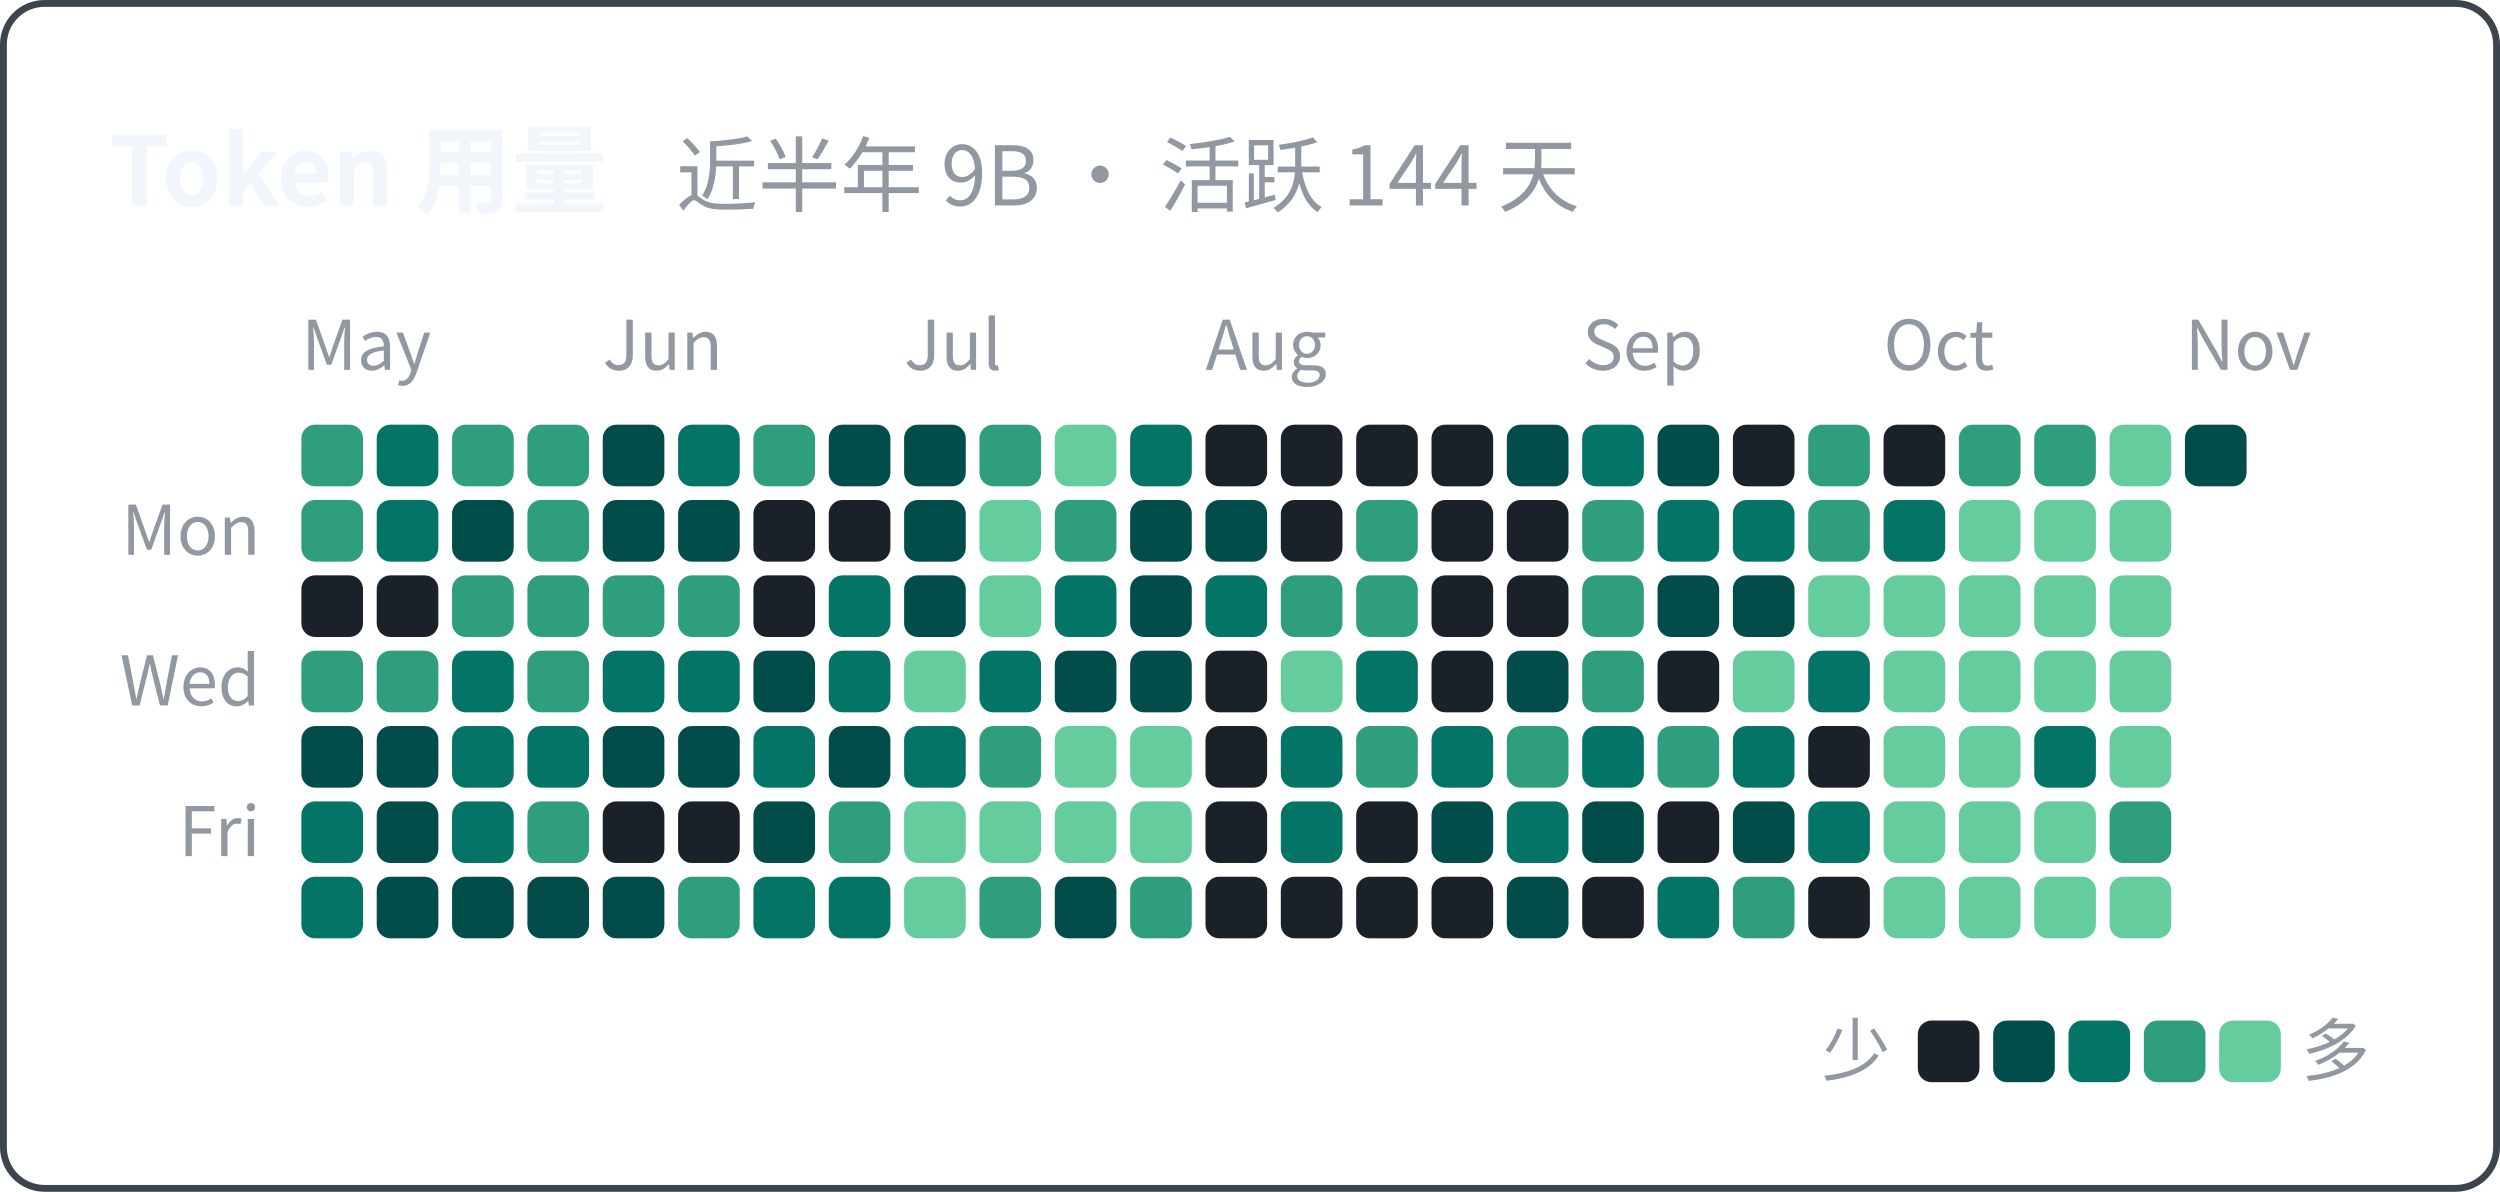
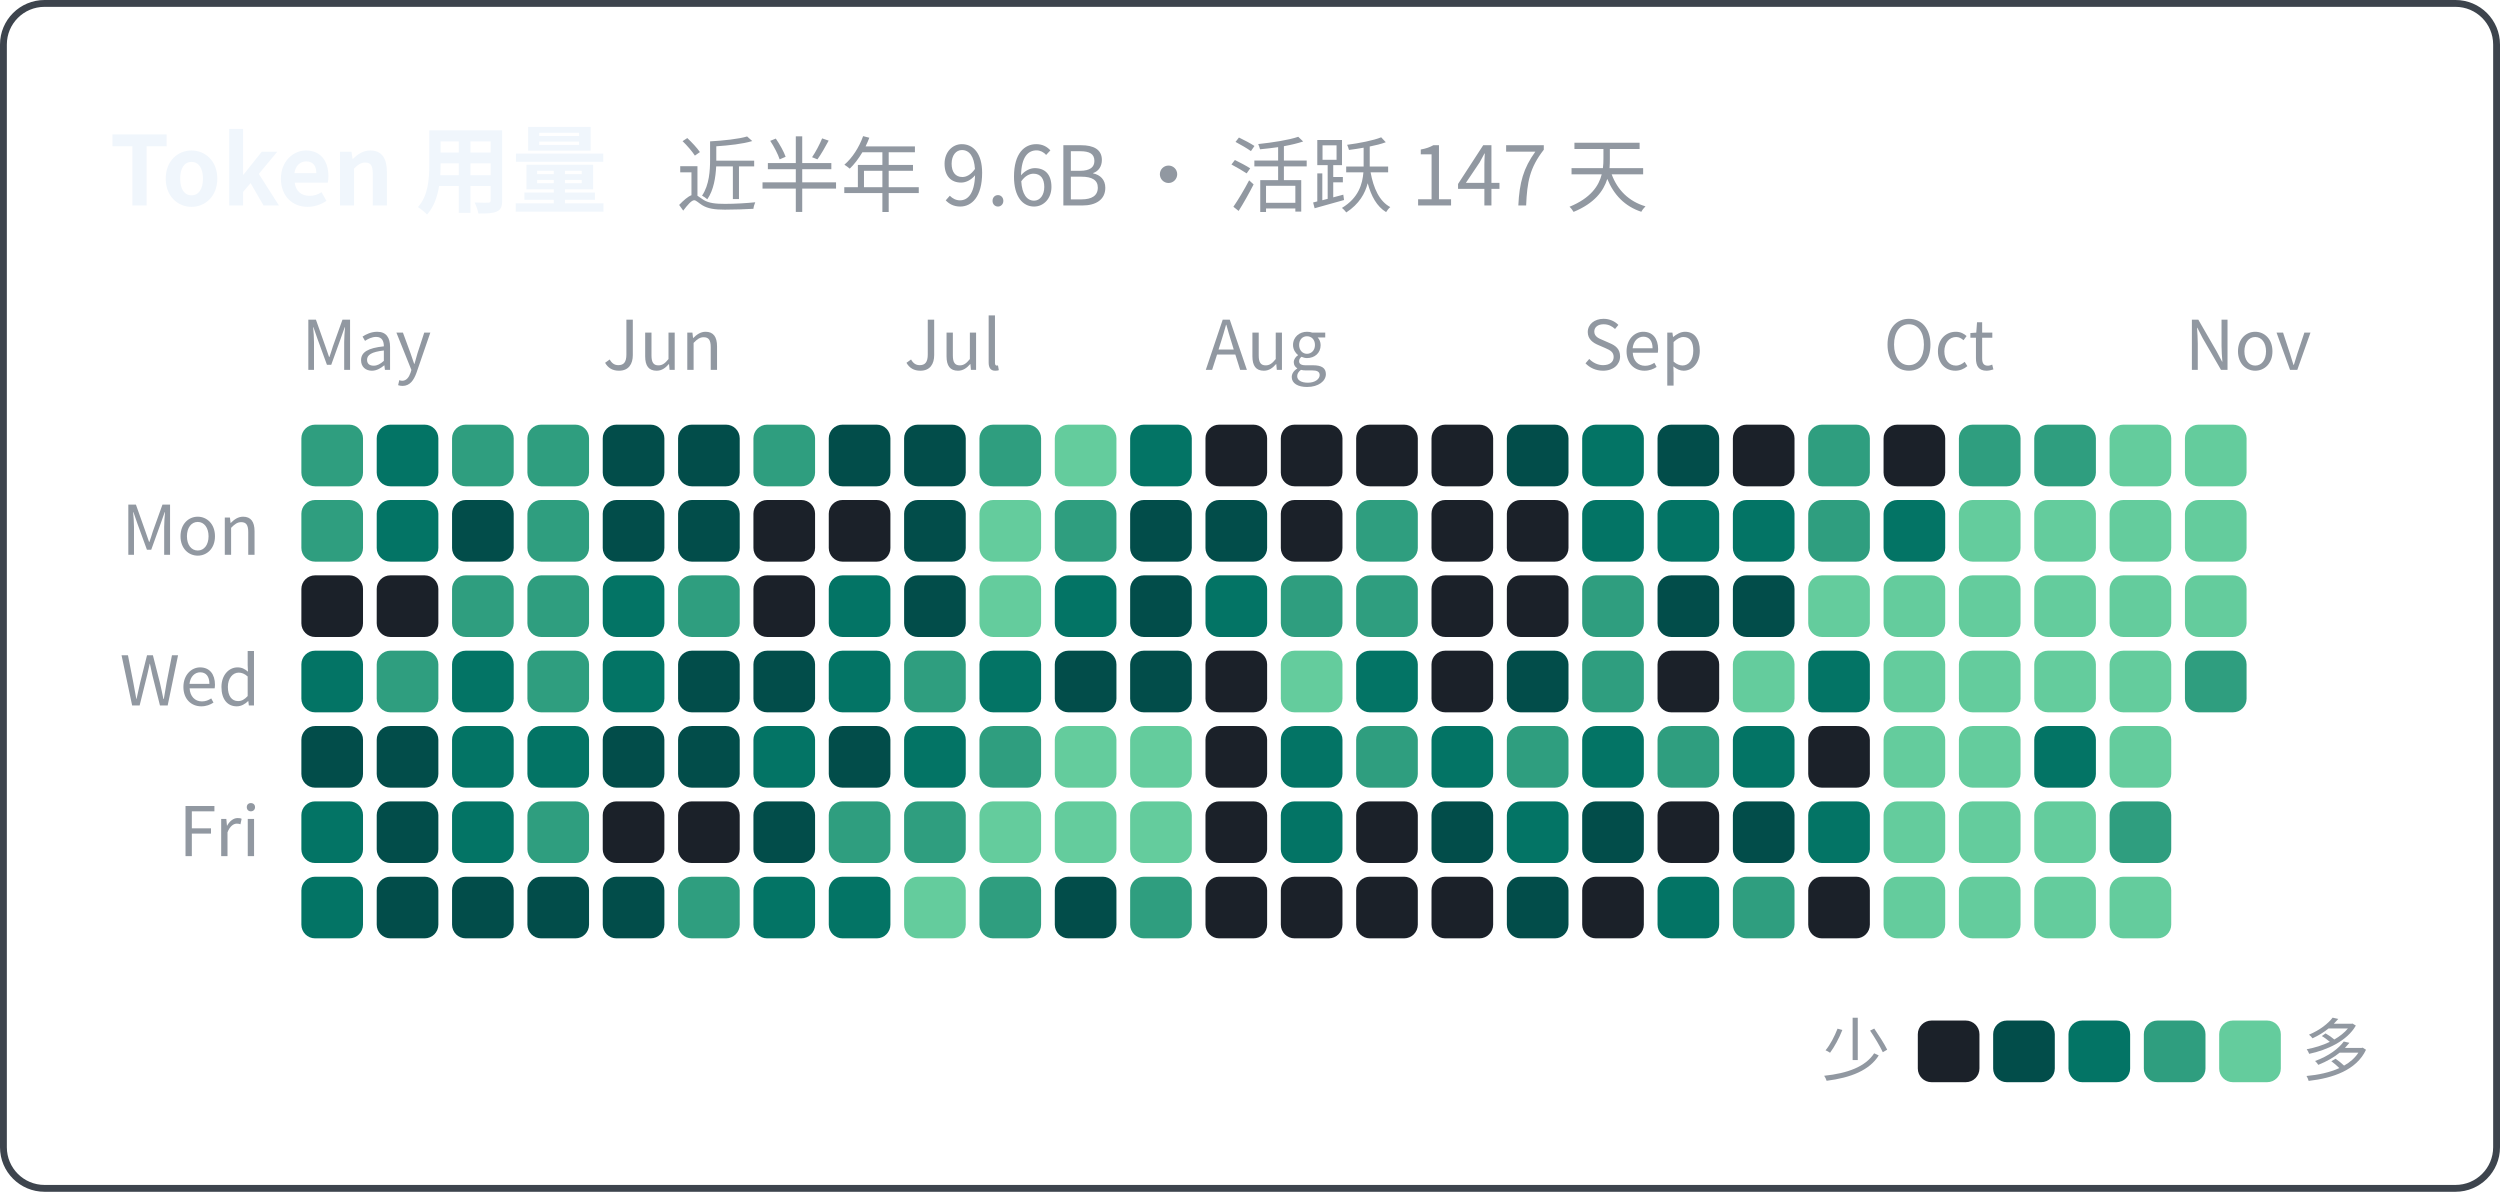
<svg xmlns="http://www.w3.org/2000/svg" width="365" height="174" viewBox="0 0 365 174" font-family="system-ui, -apple-system, 'Segoe UI', 'PingFang SC', 'Microsoft YaHei', 'Noto Sans CJK SC', sans-serif">
  <rect x="0.5" y="0.5" width="364" height="173" rx="6" fill="none" stroke="#3d444d" />
-   <text x="16" y="30" font-size="14" font-weight="600" fill="#f0f6fc">Token 用量<tspan dx="10" font-size="12" font-weight="400" fill="#9198a1">近半年 9B · 活跃 144 天</tspan>
+   <text x="16" y="30" font-size="14" font-weight="600" fill="#f0f6fc">Token 用量<tspan dx="10" font-size="12" font-weight="400" fill="#9198a1">近半年 9.6B · 活跃 147 天</tspan>
  </text>
  <text x="44" y="54" font-size="10" fill="#9198a1">May</text>
  <text x="88" y="54" font-size="10" fill="#9198a1">Jun</text>
  <text x="132" y="54" font-size="10" fill="#9198a1">Jul</text>
  <text x="176" y="54" font-size="10" fill="#9198a1">Aug</text>
  <text x="231" y="54" font-size="10" fill="#9198a1">Sep</text>
  <text x="275" y="54" font-size="10" fill="#9198a1">Oct</text>
  <text x="319" y="54" font-size="10" fill="#9198a1">Nov</text>
  <text x="38" y="81" font-size="10" text-anchor="end" fill="#9198a1">Mon</text>
  <text x="38" y="103" font-size="10" text-anchor="end" fill="#9198a1">Wed</text>
  <text x="38" y="125" font-size="10" text-anchor="end" fill="#9198a1">Fri</text>
  <rect x="44" y="62" width="9" height="9" rx="2" fill="#2f9e7f" />
  <rect x="44" y="73" width="9" height="9" rx="2" fill="#2f9e7f" />
  <rect x="44" y="84" width="9" height="9" rx="2" fill="#1b2129" />
-   <rect x="44" y="95" width="9" height="9" rx="2" fill="#2f9e7f" />
+   <rect x="44" y="95" width="9" height="9" rx="2" fill="#037465" />
  <rect x="44" y="106" width="9" height="9" rx="2" fill="#024d4a" />
  <rect x="44" y="117" width="9" height="9" rx="2" fill="#037465" />
  <rect x="44" y="128" width="9" height="9" rx="2" fill="#037465" />
  <rect x="55" y="62" width="9" height="9" rx="2" fill="#037465" />
  <rect x="55" y="73" width="9" height="9" rx="2" fill="#037465" />
  <rect x="55" y="84" width="9" height="9" rx="2" fill="#1b2129" />
  <rect x="55" y="95" width="9" height="9" rx="2" fill="#2f9e7f" />
  <rect x="55" y="106" width="9" height="9" rx="2" fill="#024d4a" />
  <rect x="55" y="117" width="9" height="9" rx="2" fill="#024d4a" />
  <rect x="55" y="128" width="9" height="9" rx="2" fill="#024d4a" />
  <rect x="66" y="62" width="9" height="9" rx="2" fill="#2f9e7f" />
  <rect x="66" y="73" width="9" height="9" rx="2" fill="#024d4a" />
  <rect x="66" y="84" width="9" height="9" rx="2" fill="#2f9e7f" />
  <rect x="66" y="95" width="9" height="9" rx="2" fill="#037465" />
  <rect x="66" y="106" width="9" height="9" rx="2" fill="#037465" />
  <rect x="66" y="117" width="9" height="9" rx="2" fill="#037465" />
  <rect x="66" y="128" width="9" height="9" rx="2" fill="#024d4a" />
  <rect x="77" y="62" width="9" height="9" rx="2" fill="#2f9e7f" />
  <rect x="77" y="73" width="9" height="9" rx="2" fill="#2f9e7f" />
  <rect x="77" y="84" width="9" height="9" rx="2" fill="#2f9e7f" />
  <rect x="77" y="95" width="9" height="9" rx="2" fill="#2f9e7f" />
  <rect x="77" y="106" width="9" height="9" rx="2" fill="#037465" />
  <rect x="77" y="117" width="9" height="9" rx="2" fill="#2f9e7f" />
  <rect x="77" y="128" width="9" height="9" rx="2" fill="#024d4a" />
  <rect x="88" y="62" width="9" height="9" rx="2" fill="#024d4a" />
  <rect x="88" y="73" width="9" height="9" rx="2" fill="#024d4a" />
-   <rect x="88" y="84" width="9" height="9" rx="2" fill="#2f9e7f" />
+   <rect x="88" y="84" width="9" height="9" rx="2" fill="#037465" />
  <rect x="88" y="95" width="9" height="9" rx="2" fill="#037465" />
  <rect x="88" y="106" width="9" height="9" rx="2" fill="#024d4a" />
  <rect x="88" y="117" width="9" height="9" rx="2" fill="#1b2129" />
  <rect x="88" y="128" width="9" height="9" rx="2" fill="#024d4a" />
-   <rect x="99" y="62" width="9" height="9" rx="2" fill="#037465" />
+   <rect x="99" y="62" width="9" height="9" rx="2" fill="#024d4a" />
  <rect x="99" y="73" width="9" height="9" rx="2" fill="#024d4a" />
  <rect x="99" y="84" width="9" height="9" rx="2" fill="#2f9e7f" />
-   <rect x="99" y="95" width="9" height="9" rx="2" fill="#037465" />
+   <rect x="99" y="95" width="9" height="9" rx="2" fill="#024d4a" />
  <rect x="99" y="106" width="9" height="9" rx="2" fill="#024d4a" />
  <rect x="99" y="117" width="9" height="9" rx="2" fill="#1b2129" />
  <rect x="99" y="128" width="9" height="9" rx="2" fill="#2f9e7f" />
  <rect x="110" y="62" width="9" height="9" rx="2" fill="#2f9e7f" />
  <rect x="110" y="73" width="9" height="9" rx="2" fill="#1b2129" />
  <rect x="110" y="84" width="9" height="9" rx="2" fill="#1b2129" />
  <rect x="110" y="95" width="9" height="9" rx="2" fill="#024d4a" />
  <rect x="110" y="106" width="9" height="9" rx="2" fill="#037465" />
  <rect x="110" y="117" width="9" height="9" rx="2" fill="#024d4a" />
  <rect x="110" y="128" width="9" height="9" rx="2" fill="#037465" />
  <rect x="121" y="62" width="9" height="9" rx="2" fill="#024d4a" />
  <rect x="121" y="73" width="9" height="9" rx="2" fill="#1b2129" />
  <rect x="121" y="84" width="9" height="9" rx="2" fill="#037465" />
  <rect x="121" y="95" width="9" height="9" rx="2" fill="#037465" />
  <rect x="121" y="106" width="9" height="9" rx="2" fill="#024d4a" />
  <rect x="121" y="117" width="9" height="9" rx="2" fill="#2f9e7f" />
  <rect x="121" y="128" width="9" height="9" rx="2" fill="#037465" />
  <rect x="132" y="62" width="9" height="9" rx="2" fill="#024d4a" />
  <rect x="132" y="73" width="9" height="9" rx="2" fill="#024d4a" />
  <rect x="132" y="84" width="9" height="9" rx="2" fill="#024d4a" />
-   <rect x="132" y="95" width="9" height="9" rx="2" fill="#64cc9d" />
+   <rect x="132" y="95" width="9" height="9" rx="2" fill="#2f9e7f" />
  <rect x="132" y="106" width="9" height="9" rx="2" fill="#037465" />
-   <rect x="132" y="117" width="9" height="9" rx="2" fill="#64cc9d" />
+   <rect x="132" y="117" width="9" height="9" rx="2" fill="#2f9e7f" />
  <rect x="132" y="128" width="9" height="9" rx="2" fill="#64cc9d" />
  <rect x="143" y="62" width="9" height="9" rx="2" fill="#2f9e7f" />
  <rect x="143" y="73" width="9" height="9" rx="2" fill="#64cc9d" />
  <rect x="143" y="84" width="9" height="9" rx="2" fill="#64cc9d" />
  <rect x="143" y="95" width="9" height="9" rx="2" fill="#037465" />
  <rect x="143" y="106" width="9" height="9" rx="2" fill="#2f9e7f" />
  <rect x="143" y="117" width="9" height="9" rx="2" fill="#64cc9d" />
  <rect x="143" y="128" width="9" height="9" rx="2" fill="#2f9e7f" />
  <rect x="154" y="62" width="9" height="9" rx="2" fill="#64cc9d" />
  <rect x="154" y="73" width="9" height="9" rx="2" fill="#2f9e7f" />
  <rect x="154" y="84" width="9" height="9" rx="2" fill="#037465" />
  <rect x="154" y="95" width="9" height="9" rx="2" fill="#024d4a" />
  <rect x="154" y="106" width="9" height="9" rx="2" fill="#64cc9d" />
  <rect x="154" y="117" width="9" height="9" rx="2" fill="#64cc9d" />
  <rect x="154" y="128" width="9" height="9" rx="2" fill="#024d4a" />
  <rect x="165" y="62" width="9" height="9" rx="2" fill="#037465" />
  <rect x="165" y="73" width="9" height="9" rx="2" fill="#024d4a" />
  <rect x="165" y="84" width="9" height="9" rx="2" fill="#024d4a" />
  <rect x="165" y="95" width="9" height="9" rx="2" fill="#024d4a" />
  <rect x="165" y="106" width="9" height="9" rx="2" fill="#64cc9d" />
  <rect x="165" y="117" width="9" height="9" rx="2" fill="#64cc9d" />
  <rect x="165" y="128" width="9" height="9" rx="2" fill="#2f9e7f" />
  <rect x="176" y="62" width="9" height="9" rx="2" fill="#1b2129" />
  <rect x="176" y="73" width="9" height="9" rx="2" fill="#024d4a" />
  <rect x="176" y="84" width="9" height="9" rx="2" fill="#037465" />
  <rect x="176" y="95" width="9" height="9" rx="2" fill="#1b2129" />
  <rect x="176" y="106" width="9" height="9" rx="2" fill="#1b2129" />
  <rect x="176" y="117" width="9" height="9" rx="2" fill="#1b2129" />
  <rect x="176" y="128" width="9" height="9" rx="2" fill="#1b2129" />
  <rect x="187" y="62" width="9" height="9" rx="2" fill="#1b2129" />
  <rect x="187" y="73" width="9" height="9" rx="2" fill="#1b2129" />
  <rect x="187" y="84" width="9" height="9" rx="2" fill="#2f9e7f" />
  <rect x="187" y="95" width="9" height="9" rx="2" fill="#64cc9d" />
  <rect x="187" y="106" width="9" height="9" rx="2" fill="#037465" />
  <rect x="187" y="117" width="9" height="9" rx="2" fill="#037465" />
  <rect x="187" y="128" width="9" height="9" rx="2" fill="#1b2129" />
  <rect x="198" y="62" width="9" height="9" rx="2" fill="#1b2129" />
  <rect x="198" y="73" width="9" height="9" rx="2" fill="#2f9e7f" />
  <rect x="198" y="84" width="9" height="9" rx="2" fill="#2f9e7f" />
  <rect x="198" y="95" width="9" height="9" rx="2" fill="#037465" />
  <rect x="198" y="106" width="9" height="9" rx="2" fill="#2f9e7f" />
  <rect x="198" y="117" width="9" height="9" rx="2" fill="#1b2129" />
  <rect x="198" y="128" width="9" height="9" rx="2" fill="#1b2129" />
  <rect x="209" y="62" width="9" height="9" rx="2" fill="#1b2129" />
  <rect x="209" y="73" width="9" height="9" rx="2" fill="#1b2129" />
  <rect x="209" y="84" width="9" height="9" rx="2" fill="#1b2129" />
  <rect x="209" y="95" width="9" height="9" rx="2" fill="#1b2129" />
  <rect x="209" y="106" width="9" height="9" rx="2" fill="#037465" />
  <rect x="209" y="117" width="9" height="9" rx="2" fill="#024d4a" />
  <rect x="209" y="128" width="9" height="9" rx="2" fill="#1b2129" />
  <rect x="220" y="62" width="9" height="9" rx="2" fill="#024d4a" />
  <rect x="220" y="73" width="9" height="9" rx="2" fill="#1b2129" />
  <rect x="220" y="84" width="9" height="9" rx="2" fill="#1b2129" />
  <rect x="220" y="95" width="9" height="9" rx="2" fill="#024d4a" />
  <rect x="220" y="106" width="9" height="9" rx="2" fill="#2f9e7f" />
  <rect x="220" y="117" width="9" height="9" rx="2" fill="#037465" />
  <rect x="220" y="128" width="9" height="9" rx="2" fill="#024d4a" />
  <rect x="231" y="62" width="9" height="9" rx="2" fill="#037465" />
-   <rect x="231" y="73" width="9" height="9" rx="2" fill="#2f9e7f" />
+   <rect x="231" y="73" width="9" height="9" rx="2" fill="#037465" />
  <rect x="231" y="84" width="9" height="9" rx="2" fill="#2f9e7f" />
  <rect x="231" y="95" width="9" height="9" rx="2" fill="#2f9e7f" />
  <rect x="231" y="106" width="9" height="9" rx="2" fill="#037465" />
  <rect x="231" y="117" width="9" height="9" rx="2" fill="#024d4a" />
  <rect x="231" y="128" width="9" height="9" rx="2" fill="#1b2129" />
  <rect x="242" y="62" width="9" height="9" rx="2" fill="#024d4a" />
  <rect x="242" y="73" width="9" height="9" rx="2" fill="#037465" />
  <rect x="242" y="84" width="9" height="9" rx="2" fill="#024d4a" />
  <rect x="242" y="95" width="9" height="9" rx="2" fill="#1b2129" />
  <rect x="242" y="106" width="9" height="9" rx="2" fill="#2f9e7f" />
  <rect x="242" y="117" width="9" height="9" rx="2" fill="#1b2129" />
  <rect x="242" y="128" width="9" height="9" rx="2" fill="#037465" />
  <rect x="253" y="62" width="9" height="9" rx="2" fill="#1b2129" />
  <rect x="253" y="73" width="9" height="9" rx="2" fill="#037465" />
  <rect x="253" y="84" width="9" height="9" rx="2" fill="#024d4a" />
  <rect x="253" y="95" width="9" height="9" rx="2" fill="#64cc9d" />
  <rect x="253" y="106" width="9" height="9" rx="2" fill="#037465" />
  <rect x="253" y="117" width="9" height="9" rx="2" fill="#024d4a" />
  <rect x="253" y="128" width="9" height="9" rx="2" fill="#2f9e7f" />
  <rect x="264" y="62" width="9" height="9" rx="2" fill="#2f9e7f" />
  <rect x="264" y="73" width="9" height="9" rx="2" fill="#2f9e7f" />
  <rect x="264" y="84" width="9" height="9" rx="2" fill="#64cc9d" />
  <rect x="264" y="95" width="9" height="9" rx="2" fill="#037465" />
  <rect x="264" y="106" width="9" height="9" rx="2" fill="#1b2129" />
  <rect x="264" y="117" width="9" height="9" rx="2" fill="#037465" />
  <rect x="264" y="128" width="9" height="9" rx="2" fill="#1b2129" />
  <rect x="275" y="62" width="9" height="9" rx="2" fill="#1b2129" />
  <rect x="275" y="73" width="9" height="9" rx="2" fill="#037465" />
  <rect x="275" y="84" width="9" height="9" rx="2" fill="#64cc9d" />
  <rect x="275" y="95" width="9" height="9" rx="2" fill="#64cc9d" />
  <rect x="275" y="106" width="9" height="9" rx="2" fill="#64cc9d" />
  <rect x="275" y="117" width="9" height="9" rx="2" fill="#64cc9d" />
  <rect x="275" y="128" width="9" height="9" rx="2" fill="#64cc9d" />
  <rect x="286" y="62" width="9" height="9" rx="2" fill="#2f9e7f" />
  <rect x="286" y="73" width="9" height="9" rx="2" fill="#64cc9d" />
  <rect x="286" y="84" width="9" height="9" rx="2" fill="#64cc9d" />
  <rect x="286" y="95" width="9" height="9" rx="2" fill="#64cc9d" />
  <rect x="286" y="106" width="9" height="9" rx="2" fill="#64cc9d" />
  <rect x="286" y="117" width="9" height="9" rx="2" fill="#64cc9d" />
  <rect x="286" y="128" width="9" height="9" rx="2" fill="#64cc9d" />
  <rect x="297" y="62" width="9" height="9" rx="2" fill="#2f9e7f" />
  <rect x="297" y="73" width="9" height="9" rx="2" fill="#64cc9d" />
  <rect x="297" y="84" width="9" height="9" rx="2" fill="#64cc9d" />
  <rect x="297" y="95" width="9" height="9" rx="2" fill="#64cc9d" />
  <rect x="297" y="106" width="9" height="9" rx="2" fill="#037465" />
  <rect x="297" y="117" width="9" height="9" rx="2" fill="#64cc9d" />
  <rect x="297" y="128" width="9" height="9" rx="2" fill="#64cc9d" />
  <rect x="308" y="62" width="9" height="9" rx="2" fill="#64cc9d" />
  <rect x="308" y="73" width="9" height="9" rx="2" fill="#64cc9d" />
  <rect x="308" y="84" width="9" height="9" rx="2" fill="#64cc9d" />
  <rect x="308" y="95" width="9" height="9" rx="2" fill="#64cc9d" />
  <rect x="308" y="106" width="9" height="9" rx="2" fill="#64cc9d" />
  <rect x="308" y="117" width="9" height="9" rx="2" fill="#2f9e7f" />
  <rect x="308" y="128" width="9" height="9" rx="2" fill="#64cc9d" />
-   <rect x="319" y="62" width="9" height="9" rx="2" fill="#024d4a" />
+   <rect x="319" y="62" width="9" height="9" rx="2" fill="#64cc9d" />
+   <rect x="319" y="73" width="9" height="9" rx="2" fill="#64cc9d" />
+   <rect x="319" y="84" width="9" height="9" rx="2" fill="#64cc9d" />
+   <rect x="319" y="95" width="9" height="9" rx="2" fill="#2f9e7f" />
  <text x="276" y="157" font-size="10" text-anchor="end" fill="#9198a1">少</text>
  <rect x="280" y="149" width="9" height="9" rx="2" fill="#1b2129" />
  <rect x="291" y="149" width="9" height="9" rx="2" fill="#024d4a" />
  <rect x="302" y="149" width="9" height="9" rx="2" fill="#037465" />
  <rect x="313" y="149" width="9" height="9" rx="2" fill="#2f9e7f" />
  <rect x="324" y="149" width="9" height="9" rx="2" fill="#64cc9d" />
  <text x="336" y="157" font-size="10" fill="#9198a1">多</text>
</svg>
